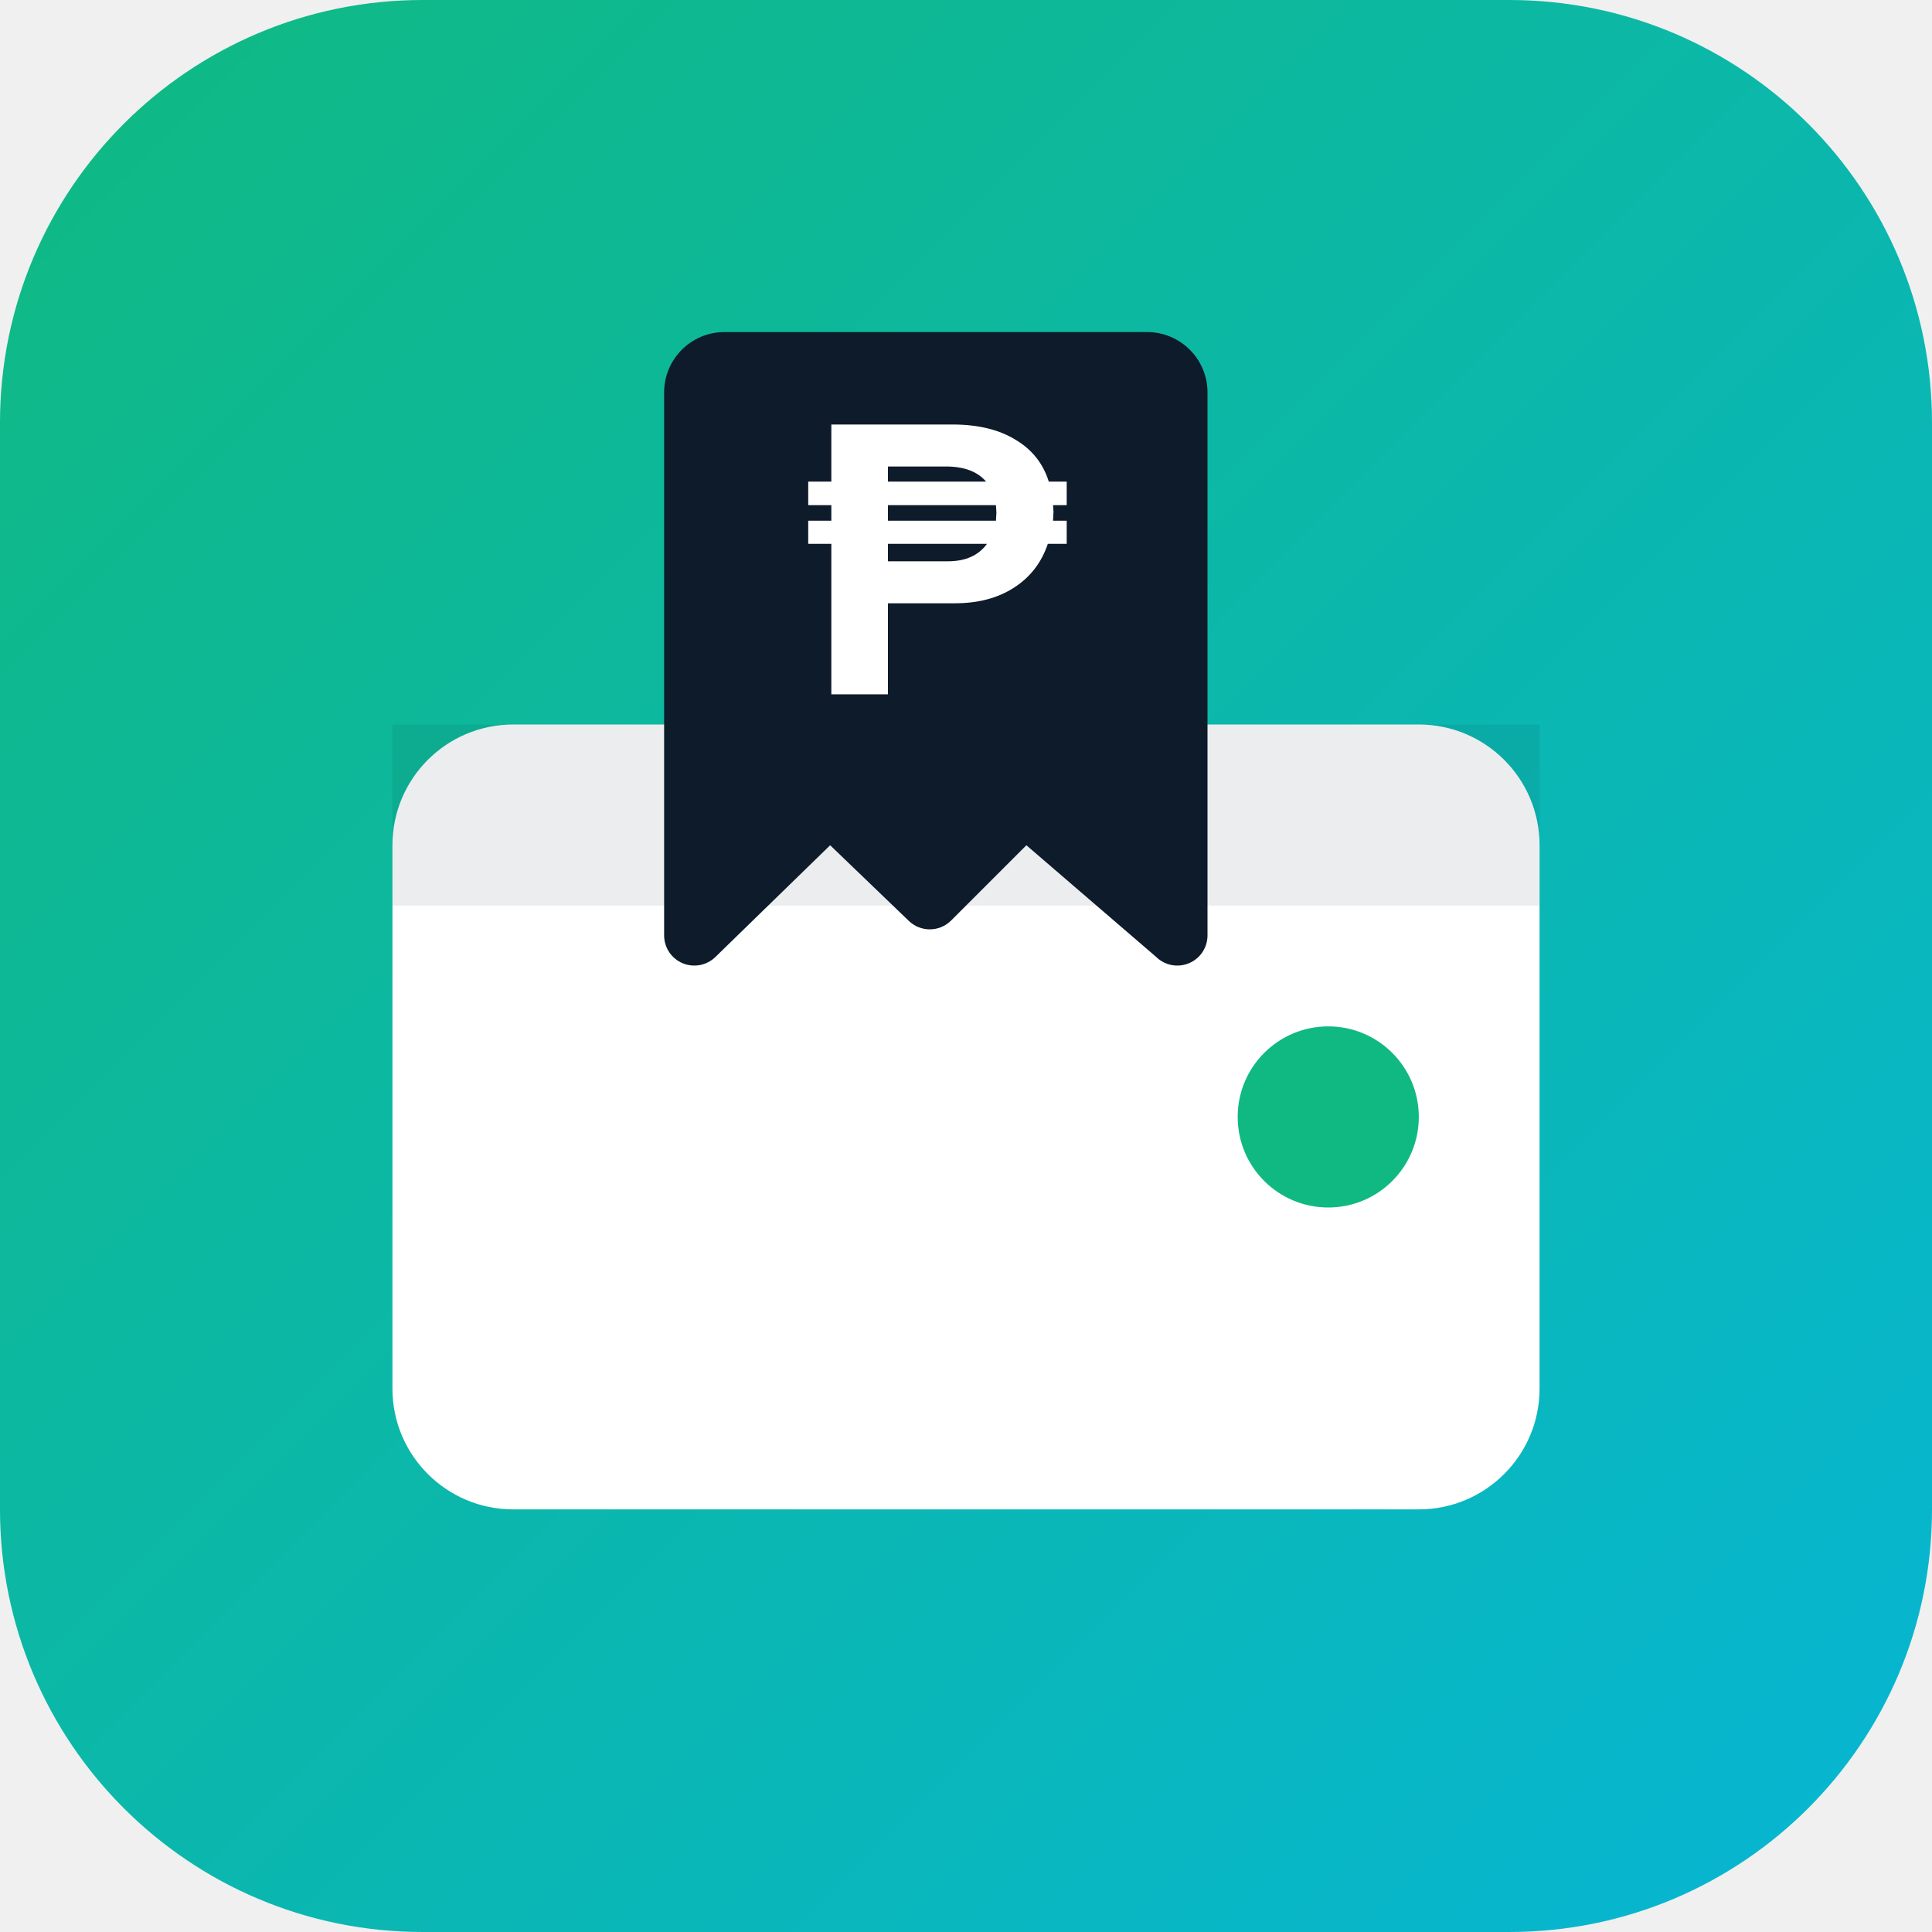
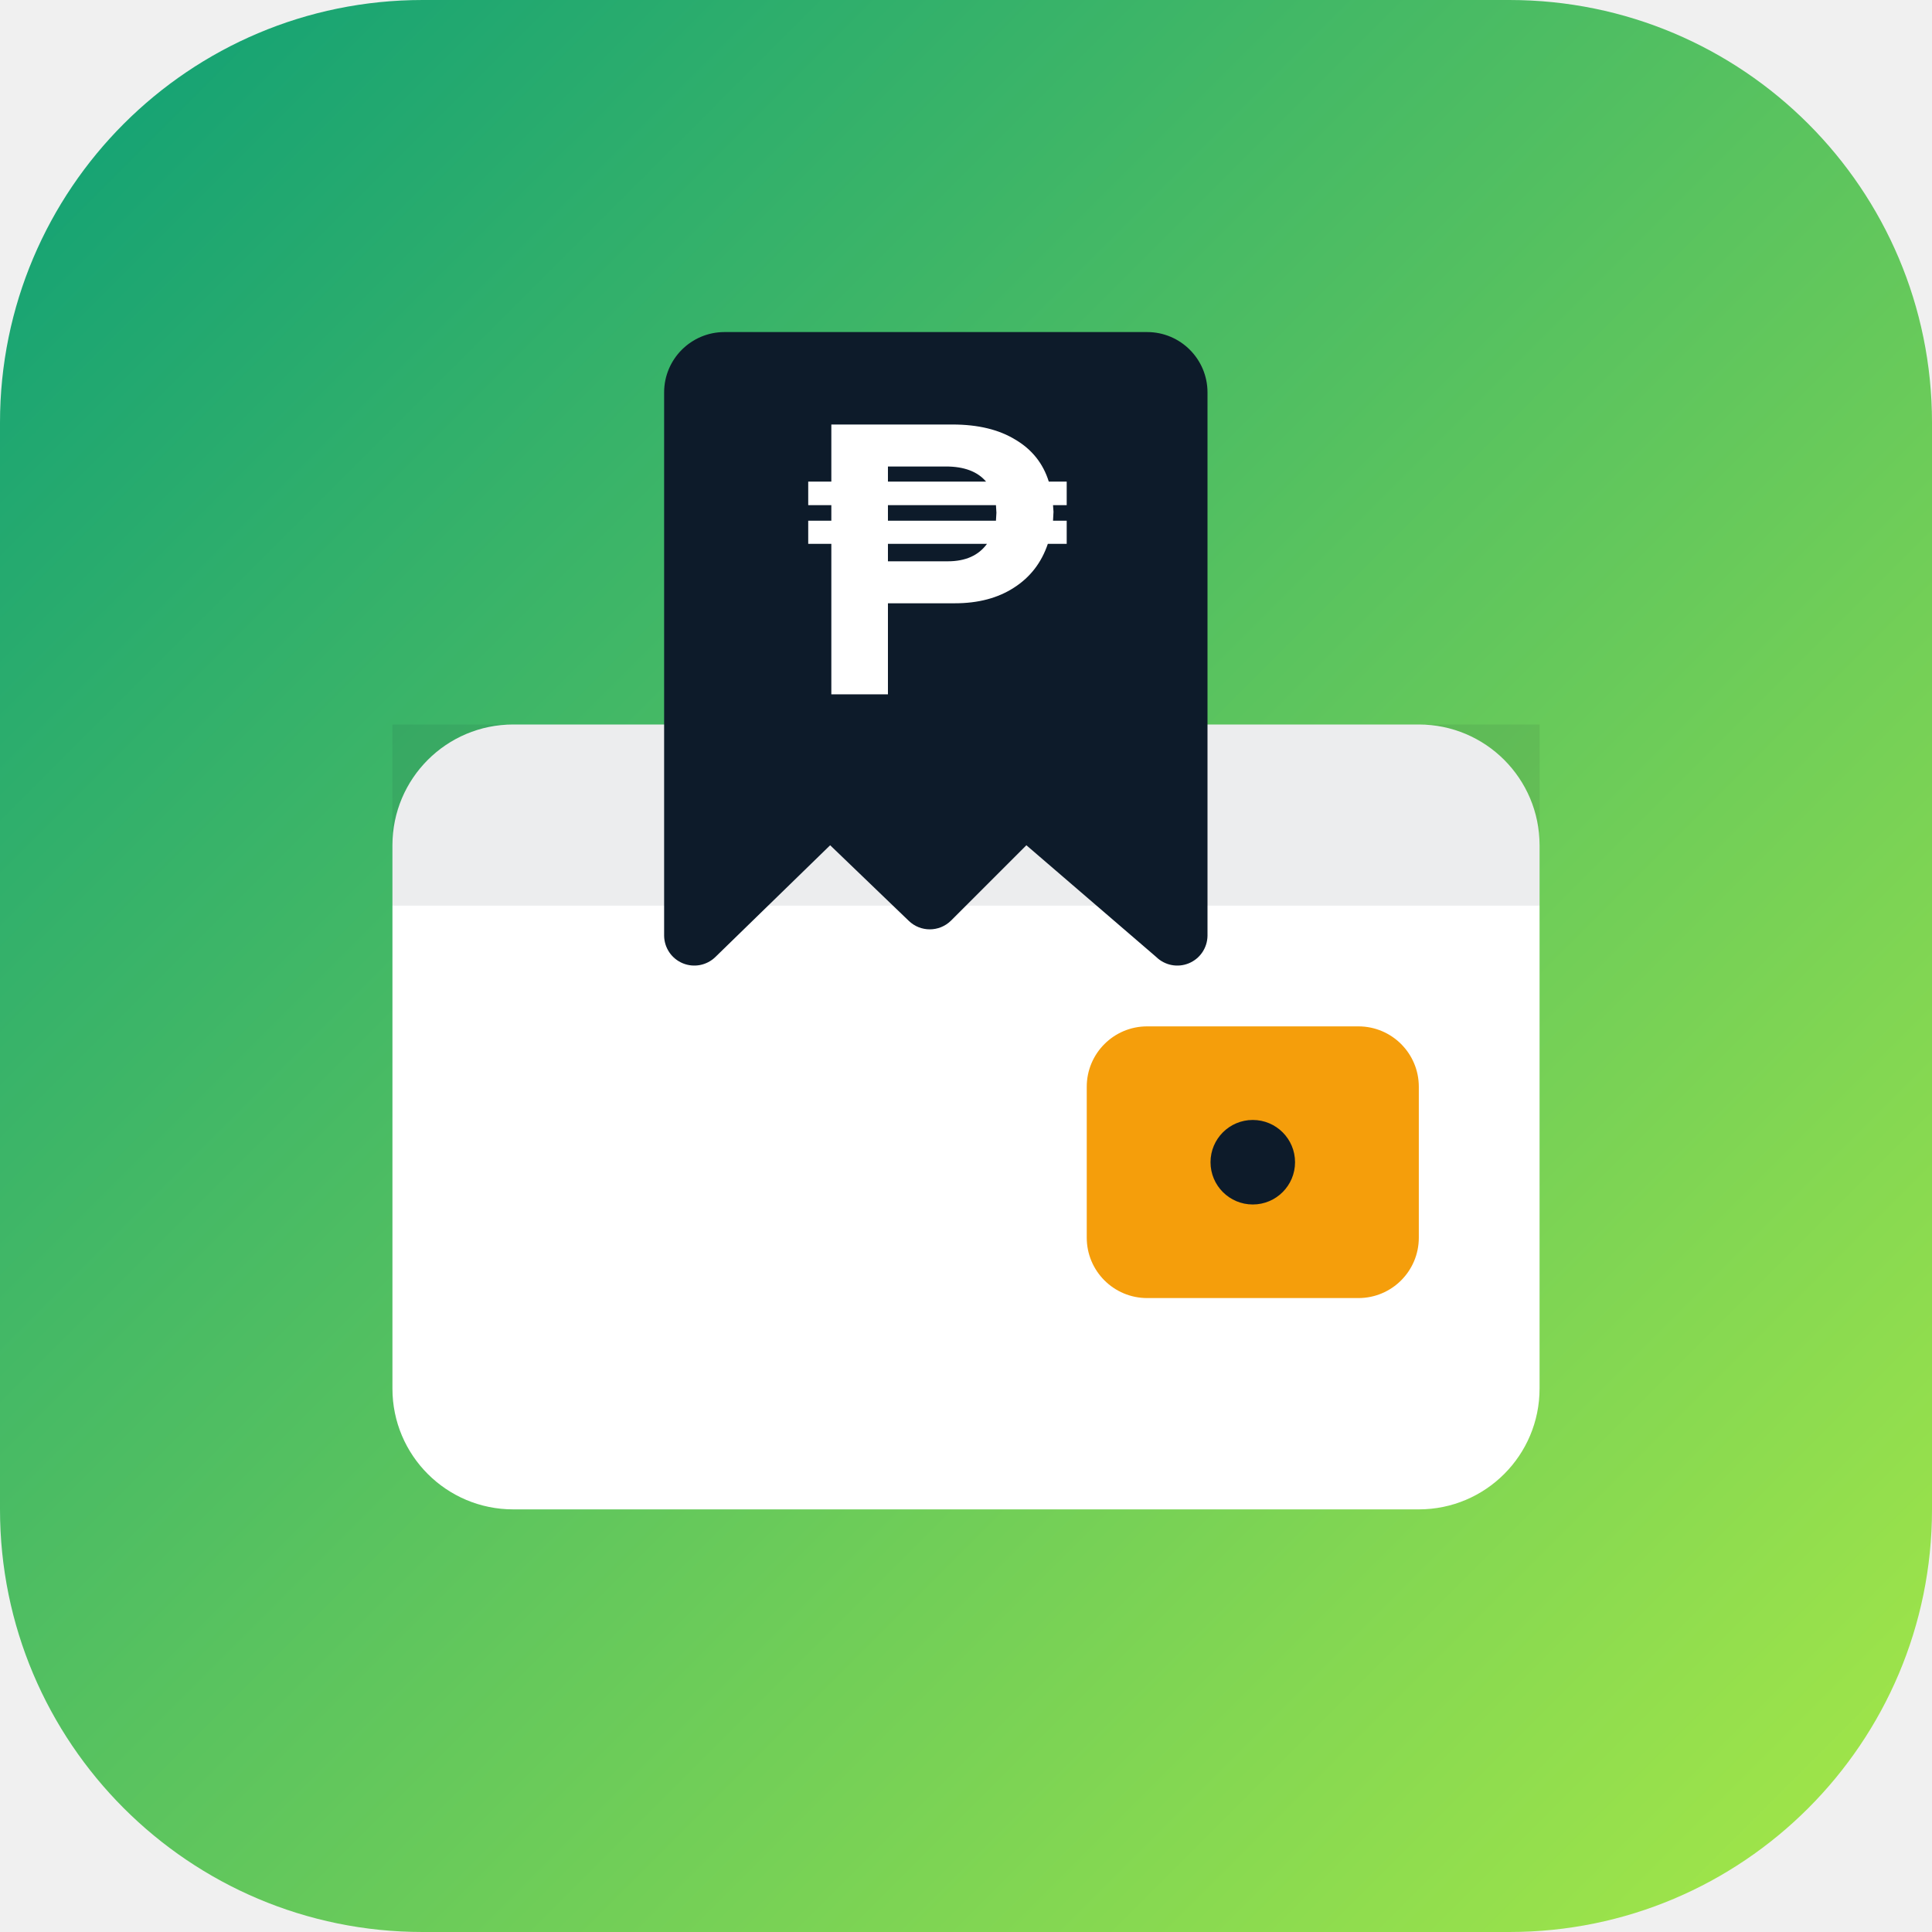
- <svg xmlns="http://www.w3.org/2000/svg" viewBox="0 0 64 64" role="img" aria-label="TrackYourGastos">
+ <svg xmlns="http://www.w3.org/2000/svg" viewBox="0 0 64 64" role="img" aria-label="GastosHQ">
  <defs>
    <linearGradient id="bg" x1="0" y1="0" x2="64" y2="64" gradientUnits="userSpaceOnUse">
-       <stop offset="0" stop-color="#10B981" />
-       <stop offset="1" stop-color="#06B6D4" />
+       <stop offset="0" stop-color="#0E9F76" />
+       <stop offset="1" stop-color="#A7E847" />
    </linearGradient>
  </defs>
  <rect width="64" height="64" rx="14" fill="url(#bg)" />
  <rect x="13" y="24" width="38" height="26" rx="4" fill="#FFFFFF" />
  <rect x="13" y="24" width="38" height="6" fill="#0D1B2A" fill-opacity="0.08" />
-   <circle cx="44" cy="37" r="3" fill="#10B981" />
+   <rect x="36" y="34" width="11" height="9" rx="2" fill="#F59E0B" />
+   <circle cx="41.5" cy="38.5" r="1.4" fill="#0D1B2A" />
  <path d="M22 11 h16 a2 2 0 0 1 2 2 v18 a1 1 0 0 1 -1.7 0.7 L34 28 l-2.5 2.5 a1 1 0 0 1 -1.4 0 L27.5 28 l-3.8 3.7 a1 1 0 0 1 -1.7 -0.7 V13 a2 2 0 0 1 2 -2 z" fill="#0D1B2A" />
  <text x="31" y="23" text-anchor="middle" font-family="Poppins, 'Helvetica Neue', Arial, sans-serif" font-weight="700" font-size="13" fill="#FFFFFF">₱</text>
</svg>
